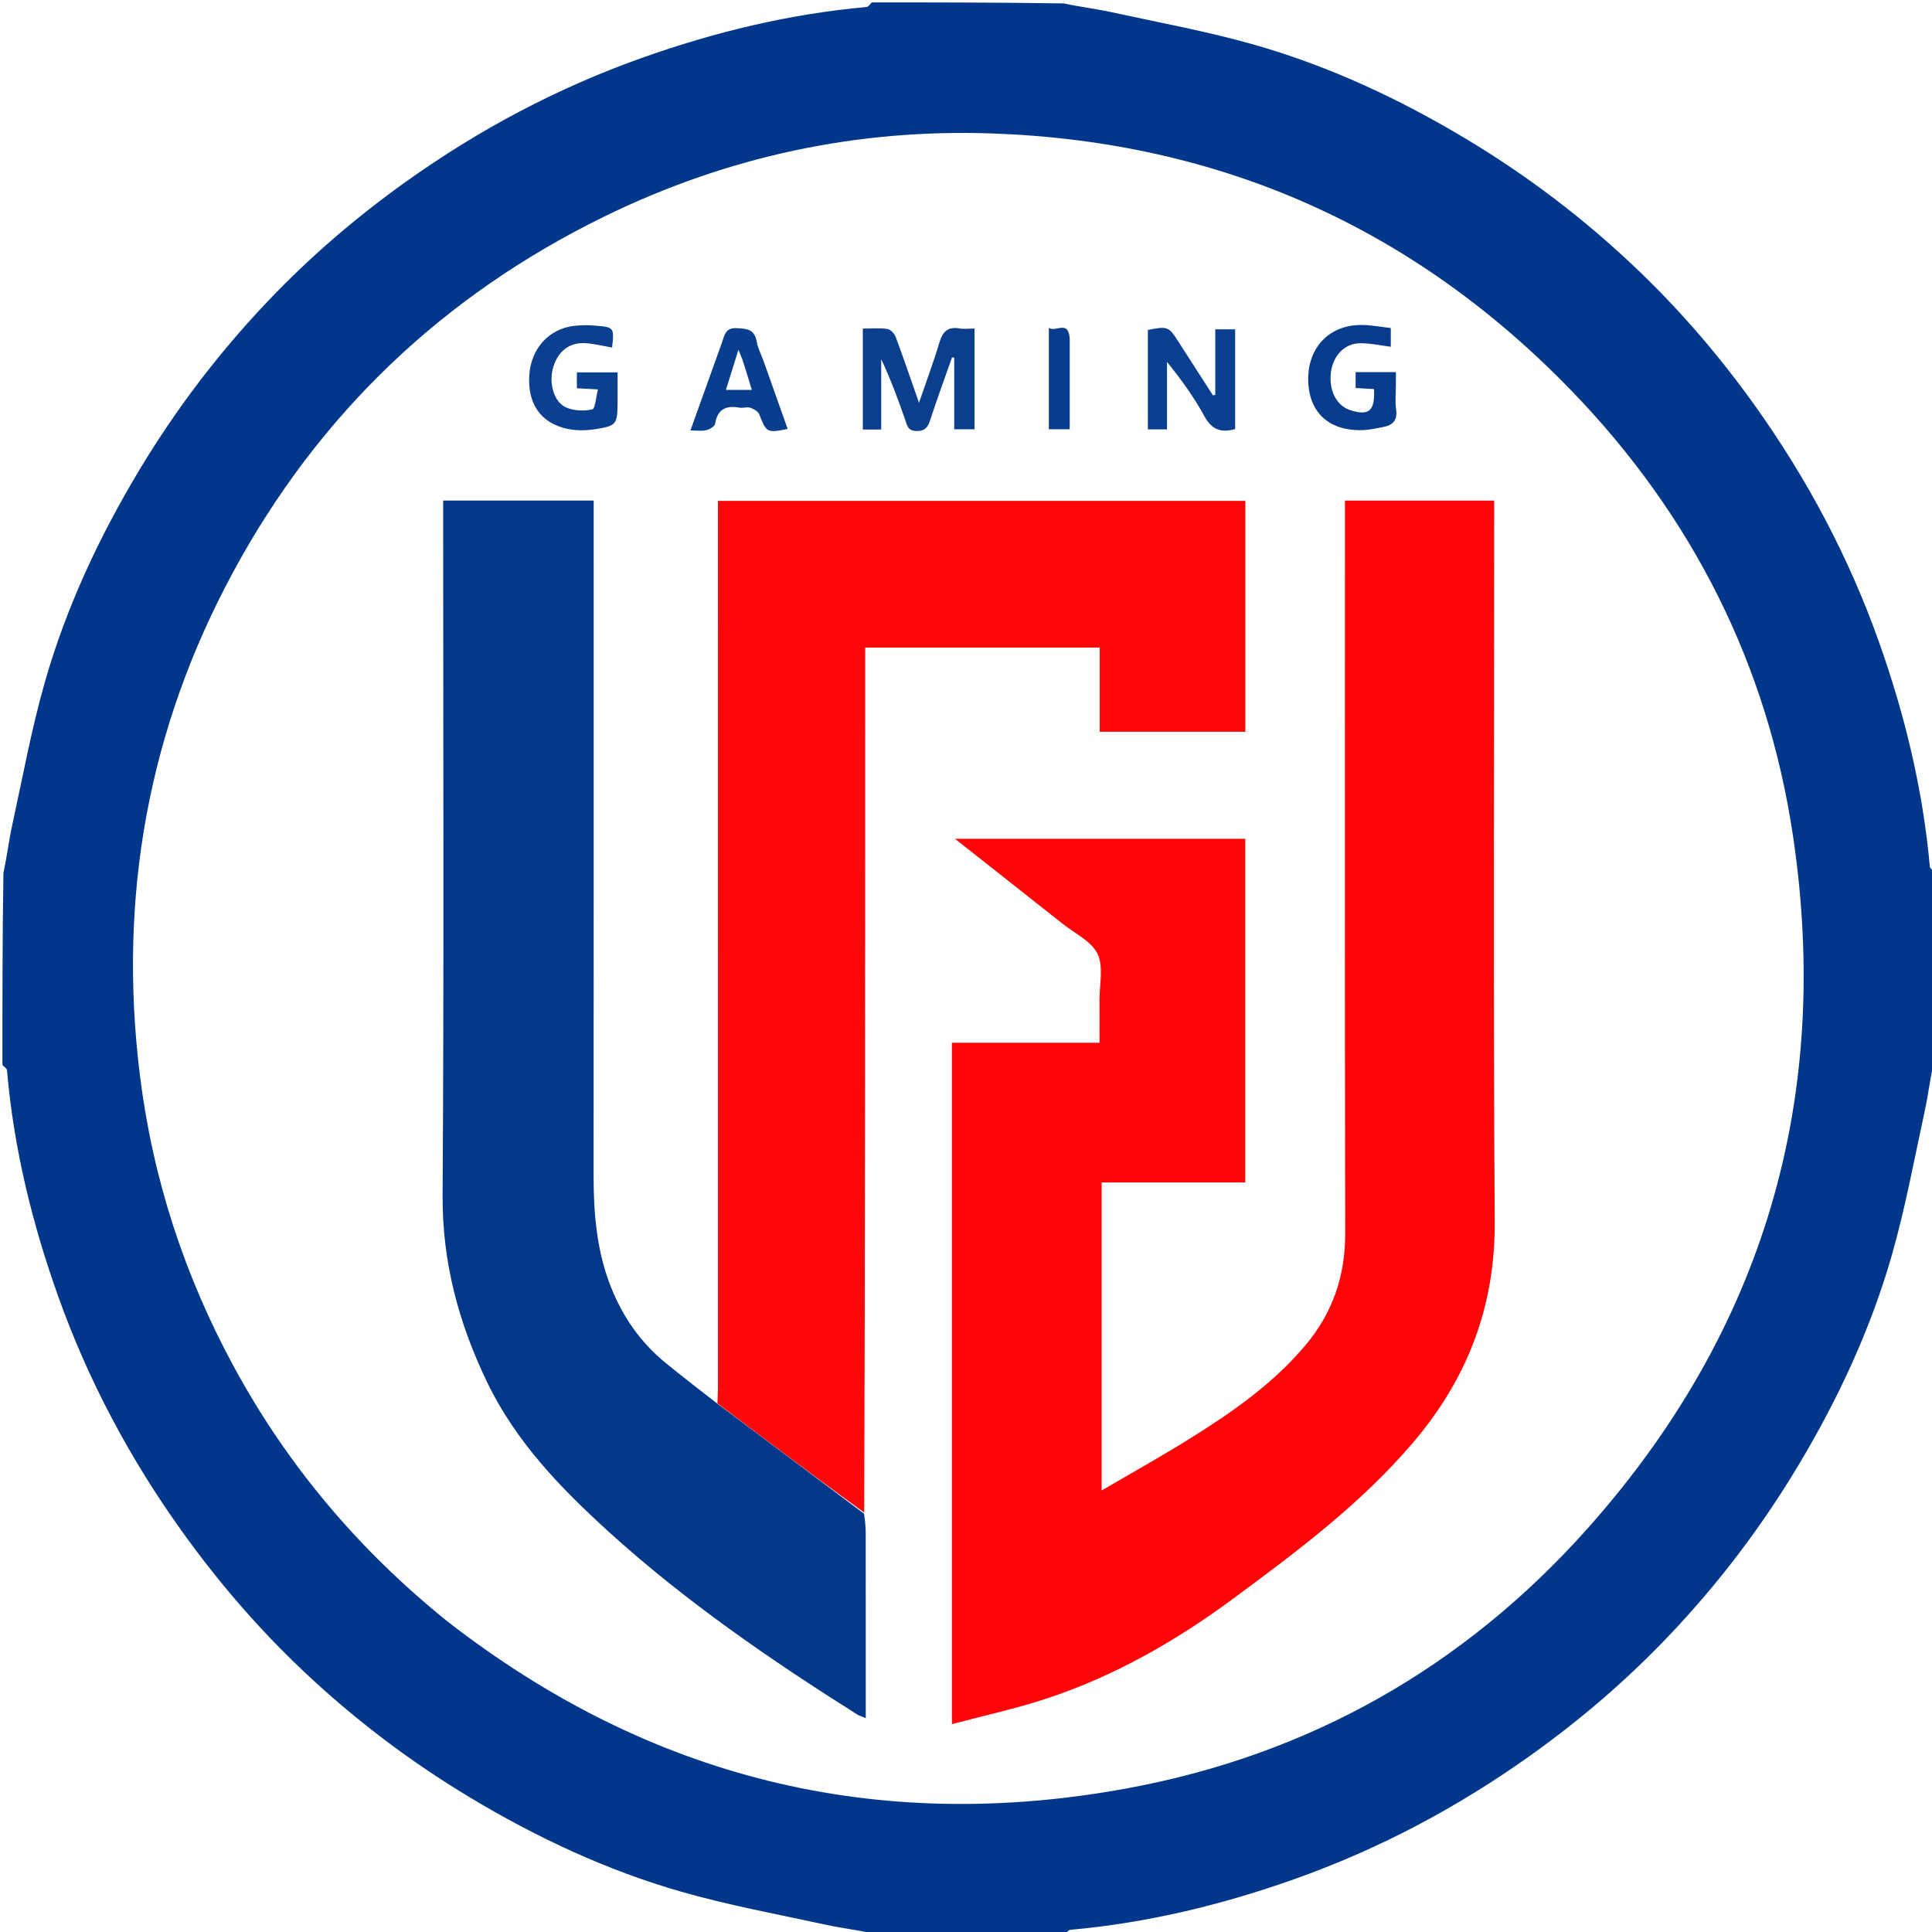
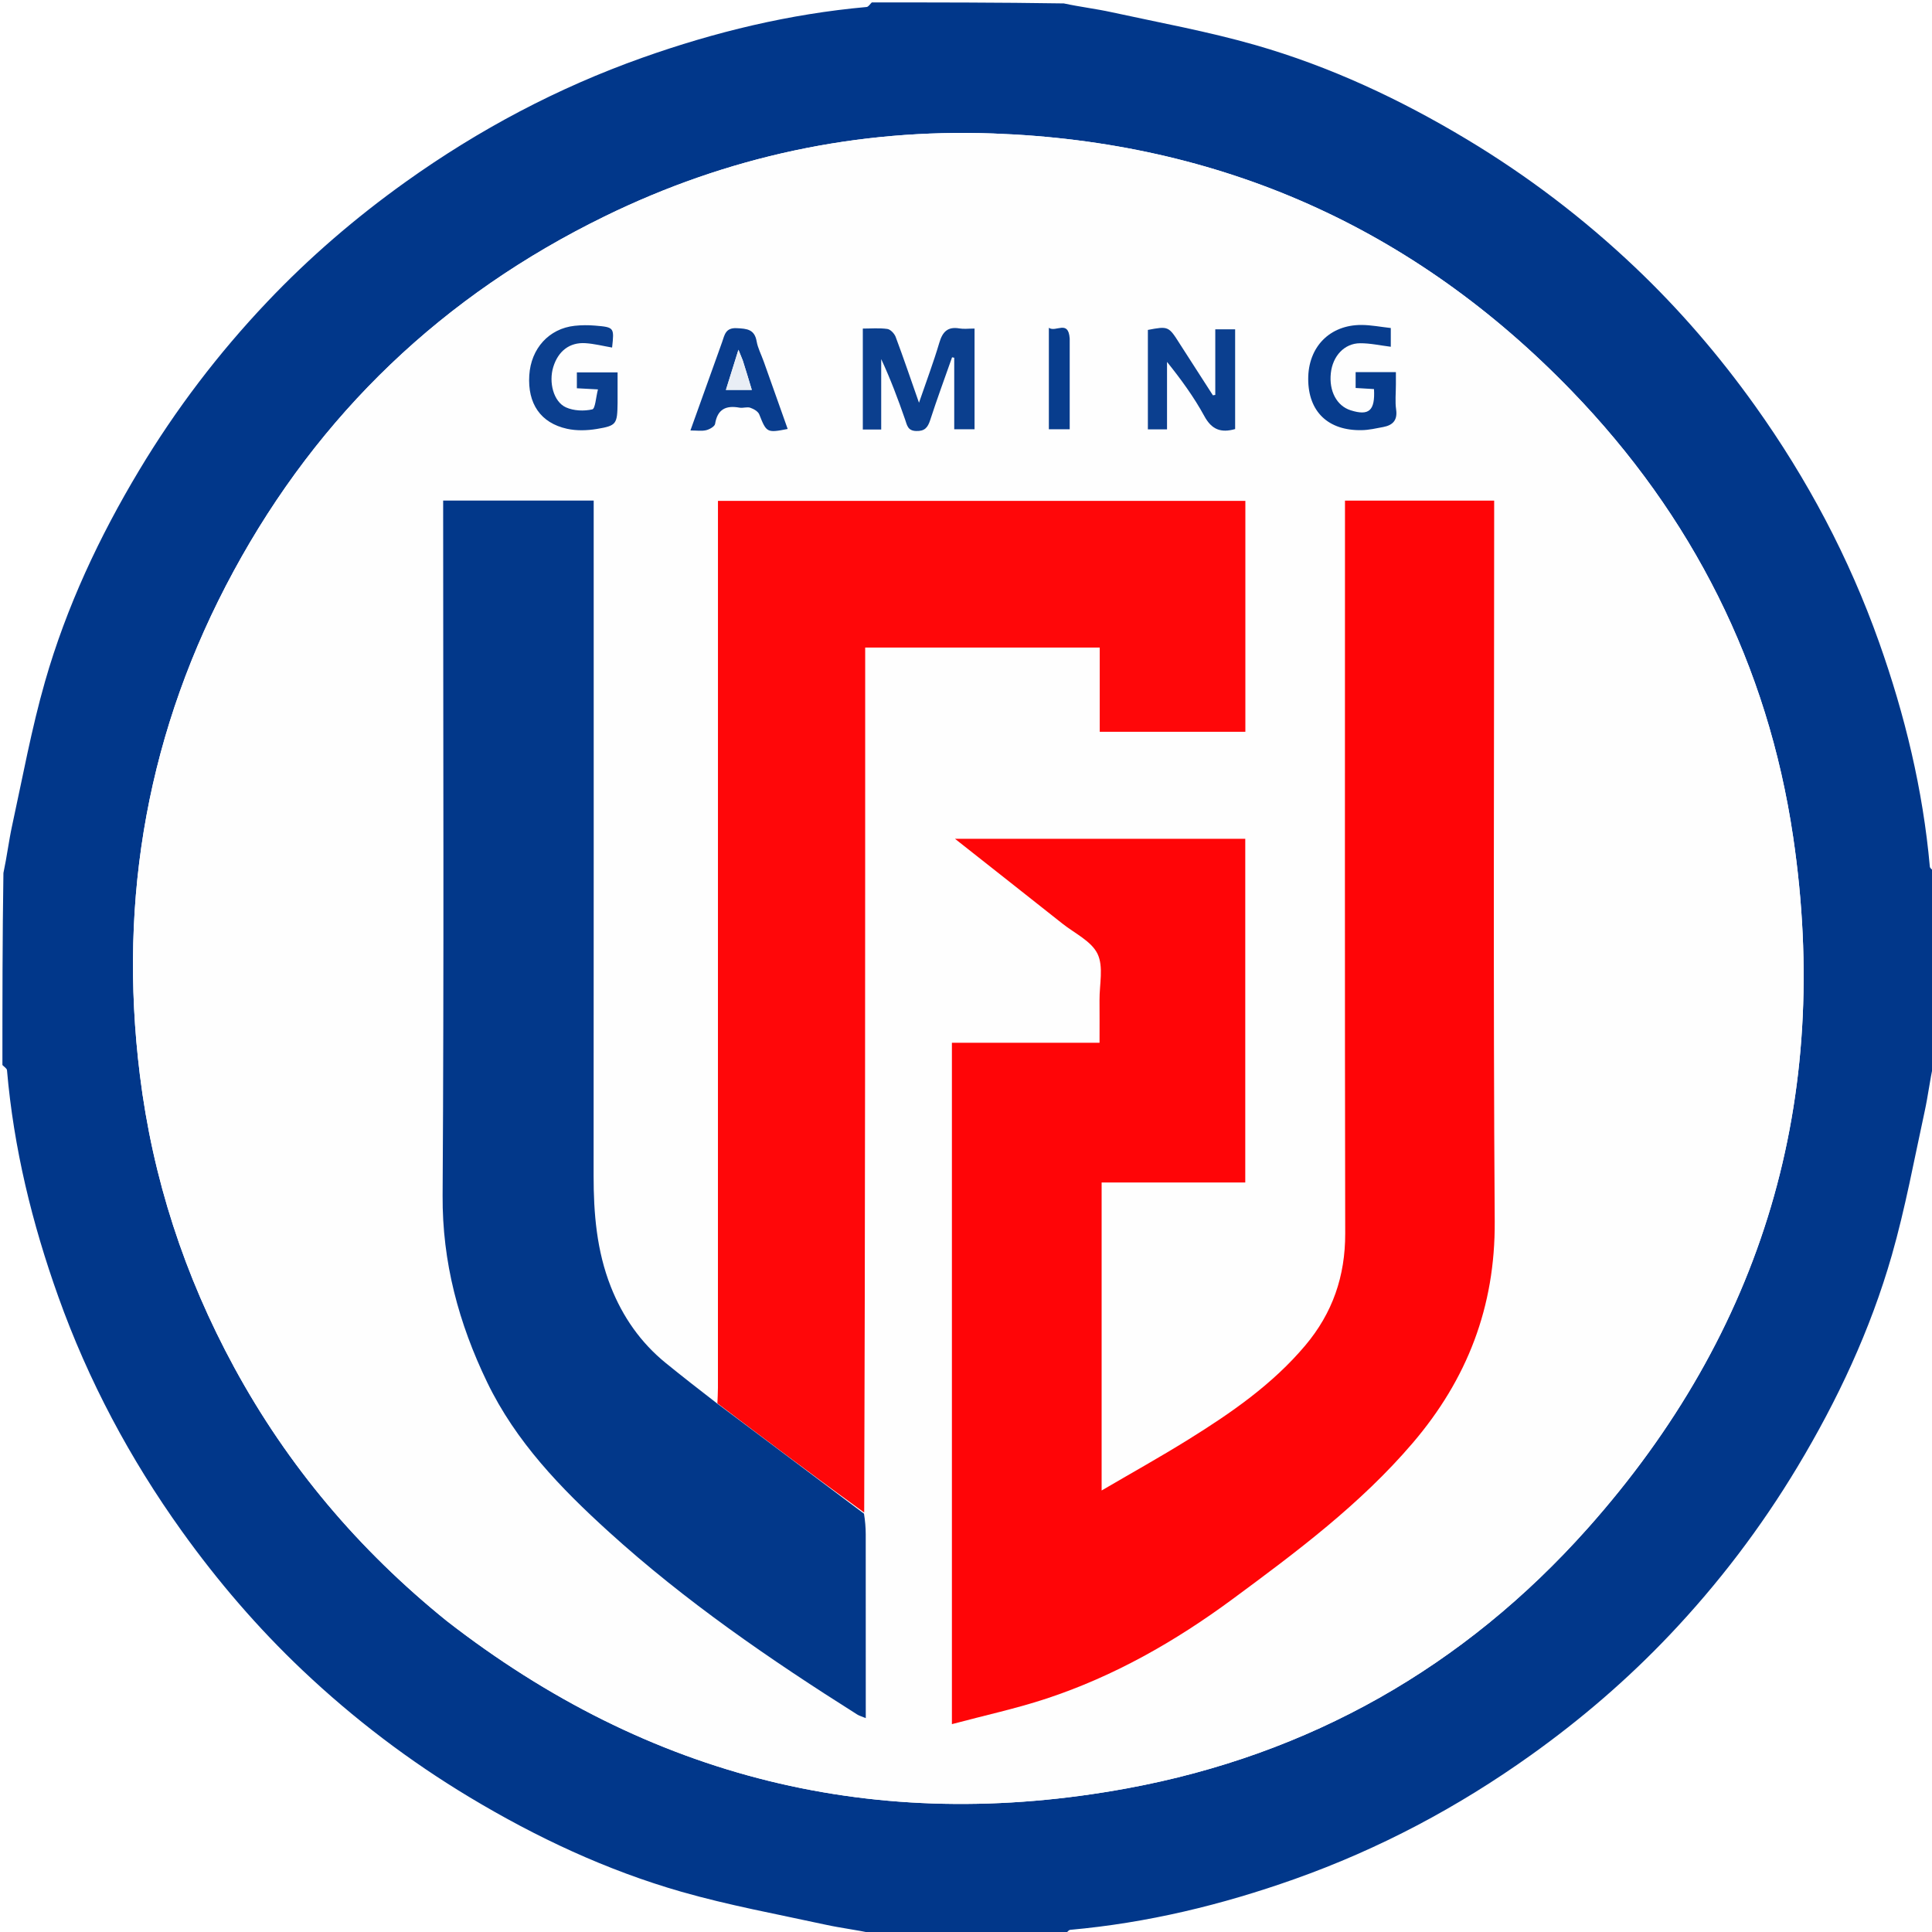
<svg xmlns="http://www.w3.org/2000/svg" viewBox="0 0 800 800" width="800" height="800">
-   <path fill="#01378A" opacity="1" stroke="none" d=" M801,361   C801,387.354 801,413.708 800.583,440.509   C799.118,447.363 798.352,453.83 796.971,460.164   C792.624,480.097 788.959,500.242 783.347,519.822   C774.481,550.749 760.89,579.761 744.308,607.369   C729.19,632.54 711.506,655.773 691.33,677.035   C673.863,695.442 654.685,711.929 633.98,726.716   C603.649,748.378 571.114,765.644 535.998,778.106   C505.879,788.795 475.044,796.241 443.155,799.103   C442.386,799.172 441.716,800.343 441,801   C414.646,801 388.292,801 361.49,800.583   C354.636,799.118 348.166,798.353 341.831,796.971   C321.894,792.622 301.746,788.953 282.161,783.34   C251.226,774.473 222.209,760.873 194.595,744.288   C169.567,729.257 146.453,711.686 125.292,691.651   C106.748,674.092 90.167,654.78 75.254,633.962   C53.744,603.934 36.57,571.684 24.156,536.957   C13.298,506.583 5.668,475.41 2.897,443.162   C2.831,442.393 1.657,441.719 1,441   C1,414.646 1,388.292 1.417,361.487   C2.881,354.632 3.647,348.166 5.028,341.834   C9.374,321.904 13.04,301.763 18.649,282.185   C27.509,251.257 41.111,222.25 57.686,194.641   C72.799,169.466 90.487,146.234 110.663,124.972   C128.129,106.564 147.308,90.077 168.013,75.288   C198.345,53.624 230.883,36.359 266,23.895   C296.119,13.204 326.956,5.759 358.844,2.897   C359.614,2.828 360.284,1.657 361,1   C387.354,1 413.708,1 440.51,1.417   C447.363,2.882 453.831,3.647 460.164,5.029   C480.098,9.376 500.242,13.04 519.822,18.653   C550.748,27.518 579.76,41.11 607.368,57.691   C632.54,72.808 655.773,90.492 677.034,110.669   C695.439,128.136 711.929,147.312 726.716,168.018   C748.376,198.351 765.643,230.885 778.106,266.003   C788.794,296.122 796.24,326.957 799.102,358.845   C799.171,359.614 800.343,360.284 801,361  M185.171,671.316   C268.76,736.327 362.945,759.649 466.846,740.491   C542.238,726.59 606.178,690.313 657.222,633.078   C730.311,551.124 758.539,454.935 742.498,346.506   C731.972,275.354 700.748,213.524 650.738,161.815   C585.375,94.231 505.22,58.677 411.261,55.274   C354.903,53.232 301.12,64.794 250.369,89.598   C183.564,122.249 132.138,171.223 96.712,236.558   C61.359,301.758 48.838,371.445 57.909,445.026   C63.198,487.929 76.374,528.32 97.012,566.255   C119.176,606.995 148.536,641.77 185.171,671.316  z" />
-   <path fill="#FF0507" opacity="1" stroke="none" d=" M394.165,671   C394.165,591.059 394.165,511.618 394.165,431.778   C414.611,431.778 434.546,431.778 455.296,431.778   C455.296,425.661 455.334,419.919 455.287,414.178   C455.233,407.69 457.025,400.276 454.467,394.977   C451.92,389.7 445.018,386.492 439.949,382.474   C425.359,370.912 410.73,359.399 395.424,347.319   C435.916,347.319 475.594,347.319 515.637,347.319   C515.637,394.425 515.637,441.813 515.637,489.649   C495.978,489.649 476.234,489.649 456.164,489.649   C456.164,532.149 456.164,574.203 456.164,617.177   C468.404,610.012 480.41,603.328 492.067,596.082   C509.768,585.078 526.878,573.272 540.488,557.12   C551.79,543.708 557.057,528.426 557.022,510.786   C556.826,410.974 556.928,311.161 556.928,211.349   C556.928,210.065 556.928,208.782 556.928,207.287   C577.654,207.287 597.9,207.287 618.704,207.287   C618.704,209.444 618.704,211.395 618.704,213.346   C618.704,310.83 618.272,408.316 618.932,505.795   C619.171,541.154 607.506,571.152 584.92,597.578   C563.306,622.865 536.897,642.578 510.337,662.184   C486.625,679.688 461.3,694.111 433.287,703.358   C420.749,707.496 407.77,710.3 394.165,713.93   C394.165,698.762 394.165,685.131 394.165,671  z" />
-   <path fill="#FF0709" opacity="1" stroke="none" d=" M297.062,581.092   C297.139,578.932 297.283,576.771 297.283,574.611   C297.294,454.289 297.292,333.966 297.292,213.644   C297.292,211.672 297.292,209.7 297.292,207.399   C370.225,207.399 442.786,207.399 515.676,207.399   C515.676,239.193 515.676,271.067 515.676,303.02   C495.595,303.02 475.686,303.02 455.376,303.02   C455.376,291.309 455.376,279.873 455.376,268.141   C423.076,268.141 391.178,268.141 358.258,268.141   C358.258,387.471 358.258,506.721 357.849,626.32   C337.313,611.476 317.188,596.284 297.062,581.092  z" />
-   <path fill="#02388A" opacity="1" stroke="none" d=" M296.731,580.989   C317.188,596.284 337.313,611.476 357.761,626.771   C358.221,629.668 358.476,632.461 358.479,635.255   C358.511,660.405 358.498,685.556 358.498,711.436   C356.826,710.739 355.789,710.469 354.925,709.924   C318.864,687.166 283.775,663.055 252.125,634.33   C232.209,616.254 213.598,596.995 201.715,572.354   C189.941,547.939 183.102,522.634 183.276,495.036   C183.869,401.389 183.502,307.737 183.502,214.087   C183.502,211.925 183.502,209.764 183.502,207.267   C204.259,207.267 224.803,207.267 245.832,207.267   C245.832,209.372 245.832,211.327 245.832,213.281   C245.832,304.432 245.869,395.582 245.798,486.733   C245.786,502.487 247.071,517.963 252.917,532.786   C257.84,545.269 265.272,555.942 275.706,564.425   C282.545,569.984 289.498,575.403 296.731,580.989  z" />
-   <path fill="#0B3F8E" opacity="1" stroke="none" d=" M403.539,150.013   C403.539,159.48 403.539,168.45 403.539,177.754   C400.65,177.754 398.093,177.754 395.126,177.754   C395.126,167.93 395.126,158.028 395.126,148.126   C394.828,148.067 394.529,148.008 394.231,147.949   C391.184,156.614 387.996,165.232 385.166,173.967   C384.157,177.079 382.864,178.592 379.341,178.471   C375.848,178.351 375.606,176.082 374.77,173.676   C371.853,165.28 368.739,156.952 364.888,148.693   C364.888,158.343 364.888,167.994 364.888,177.86   C362.107,177.86 359.838,177.86 357.273,177.86   C357.273,164.126 357.273,150.382 357.273,136.056   C360.601,136.056 364.069,135.742 367.428,136.213   C368.737,136.396 370.361,138.134 370.881,139.523   C374.132,148.213 377.113,157.004 380.535,166.767   C383.588,157.868 386.564,149.996 388.942,141.948   C390.281,137.411 392.391,135.146 397.302,136.001   C399.071,136.308 400.938,136.05 403.539,136.05   C403.539,140.686 403.539,145.101 403.539,150.013  z" />
-   <path fill="#0B3F8F" opacity="1" stroke="none" d=" M493.246,149.713   C496.378,154.575 499.309,159.134 502.24,163.692   C502.568,163.634 502.895,163.576 503.222,163.517   C503.222,154.532 503.222,145.547 503.222,136.365   C506.317,136.365 508.737,136.365 511.444,136.365   C511.444,150.313 511.444,164.037 511.444,177.668   C505.536,179.345 501.73,177.884 498.697,172.318   C494.392,164.418 489.048,157.083 483.24,149.856   C483.24,159.078 483.24,168.3 483.24,177.803   C480.463,177.803 478.053,177.803 475.31,177.803   C475.31,164.069 475.31,150.34 475.31,136.613   C483.75,134.998 483.912,135.073 488.463,142.275   C489.973,144.665 491.517,147.033 493.246,149.713  z" />
-   <path fill="#0B3F8F" opacity="1" stroke="none" d=" M255.729,166.829   C255.597,175.604 255.334,176.258 247.128,177.622   C243.112,178.29 238.729,178.42 234.786,177.549   C223.811,175.125 218.434,167.106 219.162,155.413   C219.855,144.287 227.345,136.036 237.977,134.903   C240.765,134.606 243.625,134.588 246.419,134.826   C254.353,135.503 254.366,135.605 253.455,143.911   C249.752,143.281 246.081,142.329 242.365,142.098   C235.841,141.692 231.136,145.383 229.106,151.935   C227.137,158.287 229.187,166.367 234.374,168.694   C237.566,170.127 241.824,170.304 245.251,169.514   C246.506,169.225 246.743,164.522 247.6,161.24   C244.118,161.053 241.694,160.922 238.866,160.77   C238.866,158.699 238.866,156.647 238.866,154.198   C244.124,154.198 249.504,154.198 255.729,154.198   C255.729,158.2 255.729,162.279 255.729,166.829  z" />
-   <path fill="#073C8D" opacity="1" stroke="none" d=" M578.01,159.073   C578.01,162.897 577.632,166.283 578.102,169.547   C578.746,174.017 576.728,176.07 572.758,176.822   C569.829,177.377 566.867,178.058 563.909,178.118   C549.968,178.405 541.739,170.48 541.703,156.972   C541.668,143.683 550.606,134.492 563.812,134.56   C567.764,134.58 571.711,135.368 575.897,135.829   C575.897,138.656 575.897,141.086 575.897,143.585   C571.586,143.058 567.376,142.103 563.173,142.13   C556.666,142.171 551.848,147.415 551.073,154.481   C550.255,161.93 553.529,168.081 559.275,169.893   C566.861,172.287 569.445,170.067 568.943,161.111   C566.589,160.968 564.174,160.822 561.338,160.651   C561.338,158.621 561.338,156.567 561.338,154.084   C566.42,154.084 571.823,154.084 578.01,154.084   C578.01,155.439 578.01,157.01 578.01,159.073  z" />
-   <path fill="#093D8E" opacity="1" stroke="none" d=" M316.243,149.685   C319.625,159.232 322.885,168.405 326.163,177.627   C317.54,179.322 317.384,179.133 314.395,171.607   C313.898,170.355 312.084,169.315 310.657,168.833   C309.328,168.384 307.656,169.066 306.216,168.804   C300.615,167.784 297.095,169.41 296.104,175.522   C295.929,176.6 293.819,177.795 292.41,178.134   C290.543,178.584 288.486,178.245 285.888,178.245   C289.867,167.151 293.701,156.463 297.534,145.776   C298.038,144.371 298.546,142.968 299.037,141.559   C300.053,138.646 300.442,135.658 305.05,135.887   C309.268,136.097 312.438,136.316 313.314,141.358   C313.788,144.089 315.156,146.665 316.243,149.685  M307.471,149.037   C307.05,147.991 306.629,146.946 305.774,144.824   C303.826,151.066 302.27,156.052 300.587,161.446   C304.41,161.446 307.592,161.446 311.303,161.446   C310.053,157.276 308.925,153.514 307.471,149.037  z" />
-   <path fill="#083D8D" opacity="1" stroke="none" d=" M442.942,140.189   C442.942,152.918 442.942,165.167 442.942,177.749   C439.974,177.749 437.274,177.749 434.311,177.749   C434.311,164.011 434.311,150.322 434.311,135.73   C437.165,137.77 442.39,132.208 442.942,140.189  z" />
+   <path fill="#01378A" opacity="1" stroke="none" d=" M801,361   C801,387.354 801,413.708 800.583,440.509   C799.118,447.363 798.352,453.83 796.971,460.164   C792.624,480.097 788.959,500.242 783.347,519.822   C774.481,550.749 760.89,579.761 744.308,607.369   C729.19,632.54 711.506,655.773 691.33,677.035   C673.863,695.442 654.685,711.929 633.98,726.716   C603.649,748.378 571.114,765.644 535.998,778.106   C505.879,788.795 475.044,796.241 443.155,799.103   C442.386,799.172 441.716,800.343 441,801   C414.646,801 388.292,801 361.49,800.583   C354.636,799.118 348.166,798.353 341.831,796.971   C321.894,792.622 301.746,788.953 282.161,783.34   C251.226,774.473 222.209,760.873 194.595,744.288   C169.567,729.257 146.453,711.686 125.292,691.651   C106.748,674.092 90.167,654.78 75.254,633.962   C53.744,603.934 36.57,571.684 24.156,536.957   C13.298,506.583 5.668,475.41 2.897,443.162   C2.831,442.393 1.657,441.719 1,441   C1,414.646 1,388.292 1.417,361.487   C2.881,354.632 3.647,348.166 5.028,341.834   C9.374,321.904 13.04,301.763 18.649,282.185   C27.509,251.257 41.111,222.25 57.686,194.641   C72.799,169.466 90.487,146.234 110.663,124.972   C128.129,106.564 147.308,90.077 168.013,75.288   C198.345,53.624 230.883,36.359 266,23.895   C296.119,13.204 326.956,5.759 358.844,2.897   C359.614,2.828 360.284,1.657 361,1   C387.354,1 413.708,1 440.51,1.417   C447.363,2.882 453.831,3.647 460.164,5.029   C480.098,9.376 500.242,13.04 519.822,18.653   C550.748,27.518 579.76,41.11 607.368,57.691   C632.54,72.808 655.773,90.492 677.034,110.669   C695.439,128.136 711.929,147.312 726.716,168.018   C748.376,198.351 765.643,230.885 778.106,266.003   C788.794,296.122 796.24,326.957 799.102,358.845   C799.171,359.614 800.343,360.284 801,361  M185.171,671.316   C268.76,736.327 362.945,759.649 466.846,740.491   C542.238,726.59 606.178,690.313 657.222,633.078   C730.311,551.124 758.539,454.935 742.498,346.506   C731.972,275.354 700.748,213.524 650.738,161.815   C585.375,94.231 505.22,58.677 411.261,55.274   C354.903,53.232 301.12,64.794 250.369,89.598   C183.564,122.249 132.138,171.223 96.712,236.558   C61.359,301.758 48.838,371.445 57.909,445.026   C63.198,487.929 76.374,528.32 97.012,566.255   C119.176,606.995 148.536,641.77 185.171,671.316  z" transform="matrix(1, 0, 0, 1, -7.105427357601002e-15, 7.105427357601002e-15)" />
+   <path fill="#FEFEFE" opacity="1" stroke="none" d=" M184.868,671.129   C148.536,641.77 119.176,606.995 97.012,566.255   C76.374,528.32 63.198,487.929 57.909,445.026   C48.838,371.445 61.359,301.758 96.712,236.558   C132.138,171.223 183.564,122.249 250.369,89.598   C301.12,64.794 354.903,53.232 411.261,55.274   C505.22,58.677 585.375,94.231 650.738,161.815   C700.748,213.524 731.972,275.354 742.498,346.506   C758.539,454.935 730.311,551.124 657.222,633.078   C606.178,690.313 542.238,726.59 466.846,740.491   C362.945,759.649 268.76,736.327 184.868,671.129  M358.258,625.972   C358.258,506.721 358.258,387.471 358.258,268.141   C391.178,268.141 423.076,268.141 455.376,268.141   C455.376,279.873 455.376,291.309 455.376,303.02   C475.686,303.02 495.595,303.02 515.676,303.02   C515.676,271.067 515.676,239.193 515.676,207.399   C442.786,207.399 370.225,207.399 297.292,207.399   C297.292,209.7 297.292,211.672 297.292,213.644   C297.292,333.966 297.294,454.289 297.283,574.611   C297.283,576.771 297.139,578.932 296.4,580.885   C289.498,575.403 282.545,569.984 275.706,564.425   C265.272,555.942 257.84,545.269 252.917,532.786   C247.071,517.963 245.786,502.487 245.798,486.733   C245.869,395.582 245.832,304.432 245.832,213.281   C245.832,211.327 245.832,209.372 245.832,207.267   C224.803,207.267 204.259,207.267 183.502,207.267   C183.502,209.764 183.502,211.925 183.502,214.087   C183.502,307.737 183.869,401.389 183.276,495.036   C183.102,522.634 189.941,547.939 201.715,572.354   C213.598,596.995 232.209,616.254 252.125,634.33   C283.775,663.055 318.864,687.166 354.925,709.924   C355.789,710.469 356.826,710.739 358.498,711.436   C358.498,685.556 358.511,660.405 358.479,635.255   C358.476,632.461 358.221,629.668 358.258,625.972  M394.165,671.5   C394.165,685.131 394.165,698.762 394.165,713.93   C407.77,710.3 420.749,707.496 433.287,703.358   C461.3,694.111 486.625,679.688 510.337,662.184   C536.897,642.578 563.306,622.865 584.92,597.578   C607.506,571.152 619.171,541.154 618.932,505.795   C618.272,408.316 618.704,310.83 618.704,213.346   C618.704,211.395 618.704,209.444 618.704,207.287   C597.9,207.287 577.654,207.287 556.928,207.287   C556.928,208.782 556.928,210.065 556.928,211.349   C556.928,311.161 556.826,410.974 557.022,510.786   C557.057,528.426 551.79,543.708 540.488,557.12   C526.878,573.272 509.768,585.078 492.067,596.082   C480.41,603.328 468.404,610.012 456.164,617.177   C456.164,574.203 456.164,532.149 456.164,489.649   C476.234,489.649 495.978,489.649 515.637,489.649   C515.637,441.813 515.637,394.425 515.637,347.319   C475.594,347.319 435.916,347.319 395.424,347.319   C410.73,359.399 425.359,370.912 439.949,382.474   C445.018,386.492 451.92,389.7 454.467,394.977   C457.025,400.276 455.233,407.69 455.287,414.178   C455.334,419.919 455.296,425.661 455.296,431.778   C434.546,431.778 414.611,431.778 394.165,431.778   C394.165,511.618 394.165,591.059 394.165,671.5  M403.539,149.516   C403.539,145.101 403.539,140.686 403.539,136.05   C400.938,136.05 399.071,136.308 397.302,136.001   C392.391,135.146 390.281,137.411 388.942,141.948   C386.564,149.996 383.588,157.868 380.535,166.767   C377.113,157.004 374.132,148.213 370.881,139.523   C370.361,138.134 368.737,136.396 367.428,136.213   C364.069,135.742 360.601,136.056 357.273,136.056   C357.273,150.382 357.273,164.126 357.273,177.86   C359.838,177.86 362.107,177.86 364.888,177.86   C364.888,167.994 364.888,158.343 364.888,148.693   C368.739,156.952 371.853,165.28 374.77,173.676   C375.606,176.082 375.848,178.351 379.341,178.471   C382.864,178.592 384.157,177.079 385.166,173.967   C387.996,165.232 391.184,156.614 394.231,147.949   C394.529,148.008 394.828,148.067 395.126,148.126   C395.126,158.028 395.126,167.93 395.126,177.754   C398.093,177.754 400.65,177.754 403.539,177.754   C403.539,168.45 403.539,159.48 403.539,149.516  M493.045,149.411   C491.517,147.033 489.973,144.665 488.463,142.275   C483.912,135.073 483.75,134.998 475.31,136.613   C475.31,150.34 475.31,164.069 475.31,177.803   C478.053,177.803 480.463,177.803 483.24,177.803   C483.24,168.3 483.24,159.078 483.24,149.856   C489.048,157.083 494.392,164.418 498.697,172.318   C501.73,177.884 505.536,179.345 511.444,177.668   C511.444,164.037 511.444,150.313 511.444,136.365   C508.737,136.365 506.317,136.365 503.222,136.365   C503.222,145.547 503.222,154.532 503.222,163.517   C502.895,163.576 502.568,163.634 502.24,163.692   C499.309,159.134 496.378,154.575 493.045,149.411  M255.729,166.358   C255.729,162.279 255.729,158.2 255.729,154.198   C249.504,154.198 244.124,154.198 238.866,154.198   C238.866,156.647 238.866,158.699 238.866,160.77   C241.694,160.922 244.118,161.053 247.6,161.24   C246.743,164.522 246.506,169.225 245.251,169.514   C241.824,170.304 237.566,170.127 234.374,168.694   C229.187,166.367 227.137,158.287 229.106,151.935   C231.136,145.383 235.841,141.692 242.365,142.098   C246.081,142.329 249.752,143.281 253.455,143.911   C254.366,135.605 254.353,135.503 246.419,134.826   C243.625,134.588 240.765,134.606 237.977,134.903   C227.345,136.036 219.855,144.287 219.162,155.413   C218.434,167.106 223.811,175.125 234.786,177.549   C238.729,178.42 243.112,178.29 247.128,177.622   C255.334,176.258 255.597,175.604 255.729,166.358  M578.01,158.581   C578.01,157.01 578.01,155.439 578.01,154.084   C571.823,154.084 566.42,154.084 561.338,154.084   C561.338,156.567 561.338,158.621 561.338,160.651   C564.174,160.822 566.589,160.968 568.943,161.111   C569.445,170.067 566.861,172.287 559.275,169.893   C553.529,168.081 550.255,161.93 551.073,154.481   C551.848,147.415 556.666,142.171 563.173,142.13   C567.376,142.103 571.586,143.058 575.897,143.585   C575.897,141.086 575.897,138.656 575.897,135.829   C571.711,135.368 567.764,134.58 563.812,134.56   C550.606,134.492 541.668,143.683 541.703,156.972   C541.739,170.48 549.968,178.405 563.909,178.118   C566.867,178.058 569.829,177.377 572.758,176.822   C576.728,176.07 578.746,174.017 578.102,169.547   C577.632,166.283 578.01,162.897 578.01,158.581  M316.122,149.311   C315.156,146.665 313.788,144.089 313.314,141.358   C312.438,136.316 309.268,136.097 305.05,135.887   C300.442,135.658 300.053,138.646 299.037,141.559   C298.546,142.968 298.038,144.371 297.534,145.776   C293.701,156.463 289.867,167.151 285.888,178.245   C288.486,178.245 290.543,178.584 292.41,178.134   C293.819,177.795 295.929,176.6 296.104,175.522   C297.095,169.41 300.615,167.784 306.216,168.804   C307.656,169.066 309.328,168.384 310.657,168.833   C312.084,169.315 313.898,170.355 314.395,171.607   C317.384,179.133 317.54,179.322 326.163,177.627   C322.885,168.405 319.625,159.232 316.122,149.311  M442.942,139.709   C442.39,132.208 437.165,137.77 434.311,135.73   C434.311,150.322 434.311,164.011 434.311,177.749   C437.274,177.749 439.974,177.749 442.942,177.749   C442.942,165.167 442.942,152.918 442.942,139.709  z" transform="matrix(1, 0, 0, 1, -7.105427357601002e-15, 7.105427357601002e-15)" />
+   <path fill="#FF0507" opacity="1" stroke="none" d=" M394.165,671   C394.165,591.059 394.165,511.618 394.165,431.778   C414.611,431.778 434.546,431.778 455.296,431.778   C455.296,425.661 455.334,419.919 455.287,414.178   C455.233,407.69 457.025,400.276 454.467,394.977   C451.92,389.7 445.018,386.492 439.949,382.474   C425.359,370.912 410.73,359.399 395.424,347.319   C435.916,347.319 475.594,347.319 515.637,347.319   C515.637,394.425 515.637,441.813 515.637,489.649   C495.978,489.649 476.234,489.649 456.164,489.649   C456.164,532.149 456.164,574.203 456.164,617.177   C468.404,610.012 480.41,603.328 492.067,596.082   C509.768,585.078 526.878,573.272 540.488,557.12   C551.79,543.708 557.057,528.426 557.022,510.786   C556.826,410.974 556.928,311.161 556.928,211.349   C556.928,210.065 556.928,208.782 556.928,207.287   C577.654,207.287 597.9,207.287 618.704,207.287   C618.704,209.444 618.704,211.395 618.704,213.346   C618.704,310.83 618.272,408.316 618.932,505.795   C619.171,541.154 607.506,571.152 584.92,597.578   C563.306,622.865 536.897,642.578 510.337,662.184   C486.625,679.688 461.3,694.111 433.287,703.358   C420.749,707.496 407.77,710.3 394.165,713.93   C394.165,698.762 394.165,685.131 394.165,671  z" transform="matrix(1, 0, 0, 1, -7.105427357601002e-15, 7.105427357601002e-15)" />
+   <path fill="#FF0709" opacity="1" stroke="none" d=" M297.062,581.092   C297.139,578.932 297.283,576.771 297.283,574.611   C297.294,454.289 297.292,333.966 297.292,213.644   C297.292,211.672 297.292,209.7 297.292,207.399   C370.225,207.399 442.786,207.399 515.676,207.399   C515.676,239.193 515.676,271.067 515.676,303.02   C495.595,303.02 475.686,303.02 455.376,303.02   C455.376,291.309 455.376,279.873 455.376,268.141   C423.076,268.141 391.178,268.141 358.258,268.141   C358.258,387.471 358.258,506.721 357.849,626.32   C337.313,611.476 317.188,596.284 297.062,581.092  z" transform="matrix(1, 0, 0, 1, -7.105427357601002e-15, 7.105427357601002e-15)" />
+   <path fill="#02388A" opacity="1" stroke="none" d=" M296.731,580.989   C317.188,596.284 337.313,611.476 357.761,626.771   C358.221,629.668 358.476,632.461 358.479,635.255   C358.511,660.405 358.498,685.556 358.498,711.436   C356.826,710.739 355.789,710.469 354.925,709.924   C318.864,687.166 283.775,663.055 252.125,634.33   C232.209,616.254 213.598,596.995 201.715,572.354   C189.941,547.939 183.102,522.634 183.276,495.036   C183.869,401.389 183.502,307.737 183.502,214.087   C183.502,211.925 183.502,209.764 183.502,207.267   C204.259,207.267 224.803,207.267 245.832,207.267   C245.832,209.372 245.832,211.327 245.832,213.281   C245.832,304.432 245.869,395.582 245.798,486.733   C245.786,502.487 247.071,517.963 252.917,532.786   C257.84,545.269 265.272,555.942 275.706,564.425   C282.545,569.984 289.498,575.403 296.731,580.989  z" transform="matrix(1, 0, 0, 1, -7.105427357601002e-15, 7.105427357601002e-15)" />
+   <path fill="#0B3F8E" opacity="1" stroke="none" d=" M403.539,150.013   C403.539,159.48 403.539,168.45 403.539,177.754   C400.65,177.754 398.093,177.754 395.126,177.754   C395.126,167.93 395.126,158.028 395.126,148.126   C394.828,148.067 394.529,148.008 394.231,147.949   C391.184,156.614 387.996,165.232 385.166,173.967   C384.157,177.079 382.864,178.592 379.341,178.471   C375.848,178.351 375.606,176.082 374.77,173.676   C371.853,165.28 368.739,156.952 364.888,148.693   C364.888,158.343 364.888,167.994 364.888,177.86   C362.107,177.86 359.838,177.86 357.273,177.86   C357.273,164.126 357.273,150.382 357.273,136.056   C360.601,136.056 364.069,135.742 367.428,136.213   C368.737,136.396 370.361,138.134 370.881,139.523   C374.132,148.213 377.113,157.004 380.535,166.767   C383.588,157.868 386.564,149.996 388.942,141.948   C390.281,137.411 392.391,135.146 397.302,136.001   C399.071,136.308 400.938,136.05 403.539,136.05   C403.539,140.686 403.539,145.101 403.539,150.013  z" transform="matrix(1, 0, 0, 1, -7.105427357601002e-15, 7.105427357601002e-15)" />
+   <path fill="#0B3F8F" opacity="1" stroke="none" d=" M493.246,149.713   C496.378,154.575 499.309,159.134 502.24,163.692   C502.568,163.634 502.895,163.576 503.222,163.517   C503.222,154.532 503.222,145.547 503.222,136.365   C506.317,136.365 508.737,136.365 511.444,136.365   C511.444,150.313 511.444,164.037 511.444,177.668   C505.536,179.345 501.73,177.884 498.697,172.318   C494.392,164.418 489.048,157.083 483.24,149.856   C483.24,159.078 483.24,168.3 483.24,177.803   C480.463,177.803 478.053,177.803 475.31,177.803   C475.31,164.069 475.31,150.34 475.31,136.613   C483.75,134.998 483.912,135.073 488.463,142.275   C489.973,144.665 491.517,147.033 493.246,149.713  z" transform="matrix(1, 0, 0, 1, -7.105427357601002e-15, 7.105427357601002e-15)" />
+   <path fill="#0B3F8F" opacity="1" stroke="none" d=" M255.729,166.829   C255.597,175.604 255.334,176.258 247.128,177.622   C243.112,178.29 238.729,178.42 234.786,177.549   C223.811,175.125 218.434,167.106 219.162,155.413   C219.855,144.287 227.345,136.036 237.977,134.903   C240.765,134.606 243.625,134.588 246.419,134.826   C254.353,135.503 254.366,135.605 253.455,143.911   C249.752,143.281 246.081,142.329 242.365,142.098   C235.841,141.692 231.136,145.383 229.106,151.935   C227.137,158.287 229.187,166.367 234.374,168.694   C237.566,170.127 241.824,170.304 245.251,169.514   C246.506,169.225 246.743,164.522 247.6,161.24   C244.118,161.053 241.694,160.922 238.866,160.77   C238.866,158.699 238.866,156.647 238.866,154.198   C244.124,154.198 249.504,154.198 255.729,154.198   C255.729,158.2 255.729,162.279 255.729,166.829  z" transform="matrix(1, 0, 0, 1, -7.105427357601002e-15, 7.105427357601002e-15)" />
+   <path fill="#073C8D" opacity="1" stroke="none" d=" M578.01,159.073   C578.01,162.897 577.632,166.283 578.102,169.547   C578.746,174.017 576.728,176.07 572.758,176.822   C569.829,177.377 566.867,178.058 563.909,178.118   C549.968,178.405 541.739,170.48 541.703,156.972   C541.668,143.683 550.606,134.492 563.812,134.56   C567.764,134.58 571.711,135.368 575.897,135.829   C575.897,138.656 575.897,141.086 575.897,143.585   C571.586,143.058 567.376,142.103 563.173,142.13   C556.666,142.171 551.848,147.415 551.073,154.481   C550.255,161.93 553.529,168.081 559.275,169.893   C566.861,172.287 569.445,170.067 568.943,161.111   C566.589,160.968 564.174,160.822 561.338,160.651   C561.338,158.621 561.338,156.567 561.338,154.084   C566.42,154.084 571.823,154.084 578.01,154.084   C578.01,155.439 578.01,157.01 578.01,159.073  z" transform="matrix(1, 0, 0, 1, -7.105427357601002e-15, 7.105427357601002e-15)" />
+   <path fill="#093D8E" opacity="1" stroke="none" d=" M316.243,149.685   C319.625,159.232 322.885,168.405 326.163,177.627   C317.54,179.322 317.384,179.133 314.395,171.607   C313.898,170.355 312.084,169.315 310.657,168.833   C309.328,168.384 307.656,169.066 306.216,168.804   C300.615,167.784 297.095,169.41 296.104,175.522   C295.929,176.6 293.819,177.795 292.41,178.134   C290.543,178.584 288.486,178.245 285.888,178.245   C289.867,167.151 293.701,156.463 297.534,145.776   C298.038,144.371 298.546,142.968 299.037,141.559   C300.053,138.646 300.442,135.658 305.05,135.887   C309.268,136.097 312.438,136.316 313.314,141.358   C313.788,144.089 315.156,146.665 316.243,149.685  M307.471,149.037   C307.05,147.991 306.629,146.946 305.774,144.824   C303.826,151.066 302.27,156.052 300.587,161.446   C304.41,161.446 307.592,161.446 311.303,161.446   C310.053,157.276 308.925,153.514 307.471,149.037  z" transform="matrix(1, 0, 0, 1, -7.105427357601002e-15, 7.105427357601002e-15)" />
+   <path fill="#083D8D" opacity="1" stroke="none" d=" M442.942,140.189   C442.942,152.918 442.942,165.167 442.942,177.749   C439.974,177.749 437.274,177.749 434.311,177.749   C434.311,164.011 434.311,150.322 434.311,135.73   C437.165,137.77 442.39,132.208 442.942,140.189  z" transform="matrix(1, 0, 0, 1, -7.105427357601002e-15, 7.105427357601002e-15)" />
+   <path fill="#E9EEF5" opacity="1" stroke="none" d=" M307.634,149.395   C308.925,153.514 310.053,157.276 311.303,161.446   C307.592,161.446 304.41,161.446 300.587,161.446   C302.27,156.052 303.826,151.066 305.774,144.824   C306.629,146.946 307.05,147.991 307.634,149.395  z" transform="matrix(1, 0, 0, 1, -7.105427357601002e-15, 7.105427357601002e-15)" />
</svg>
